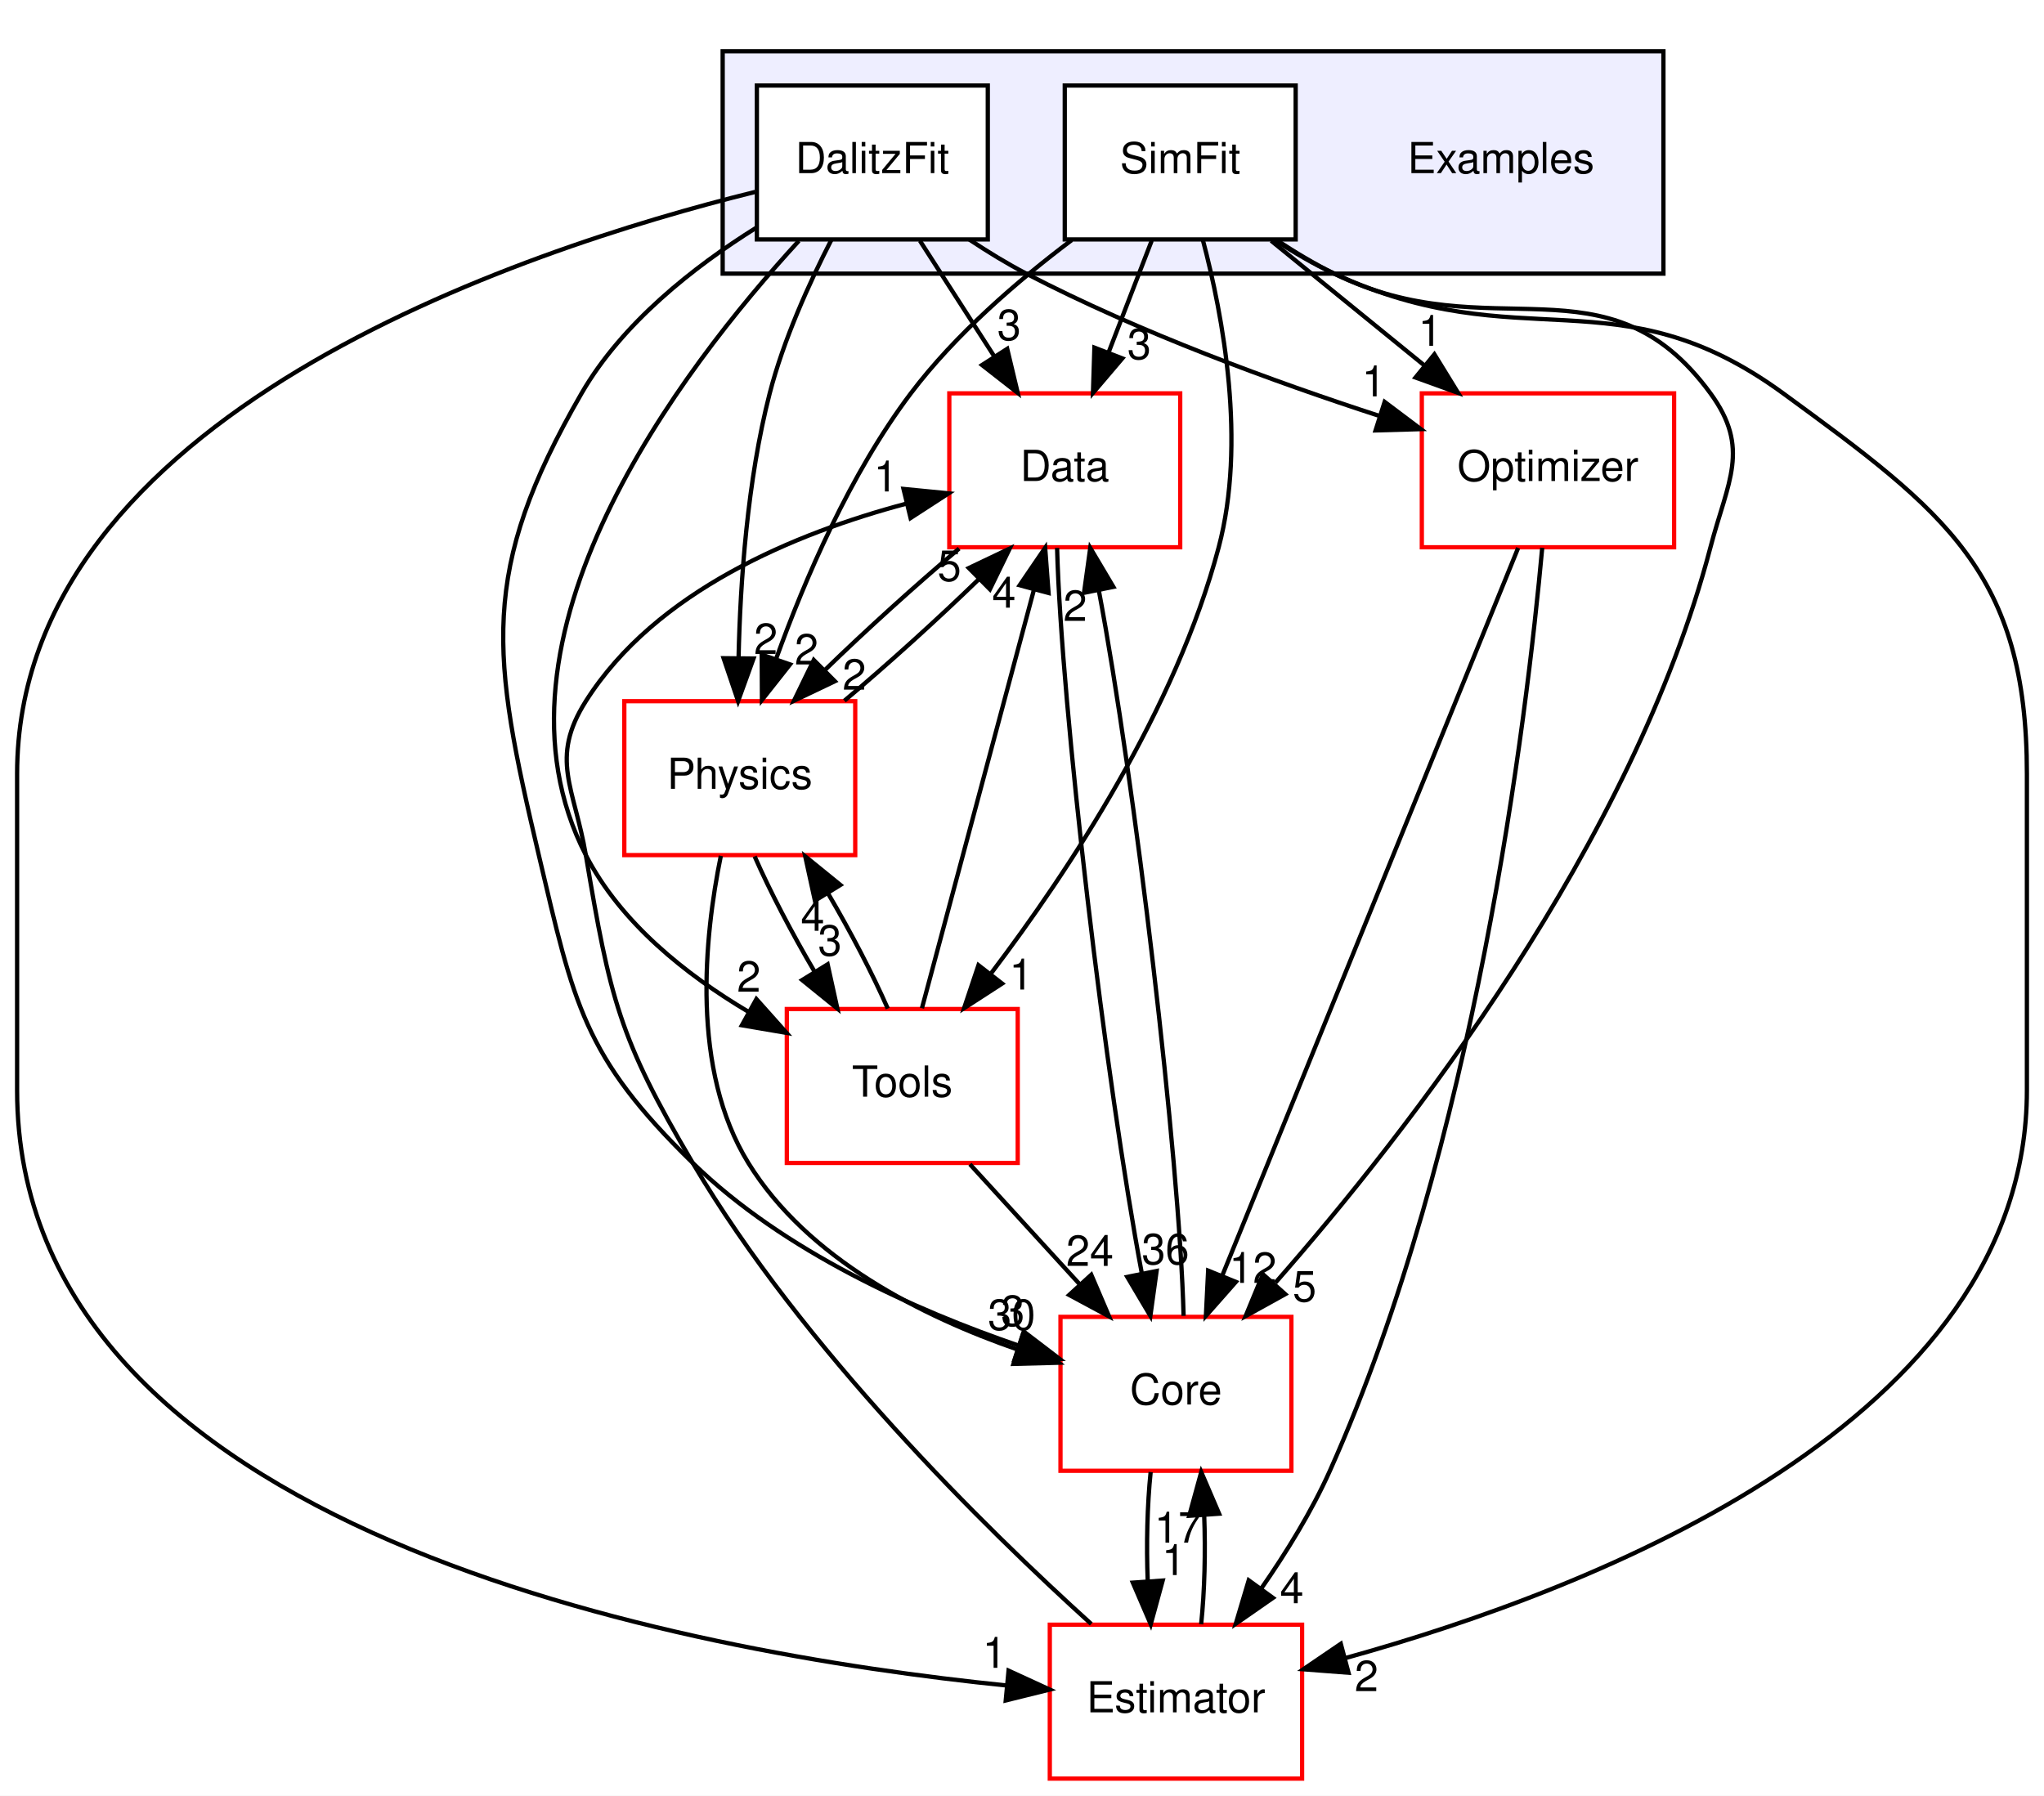
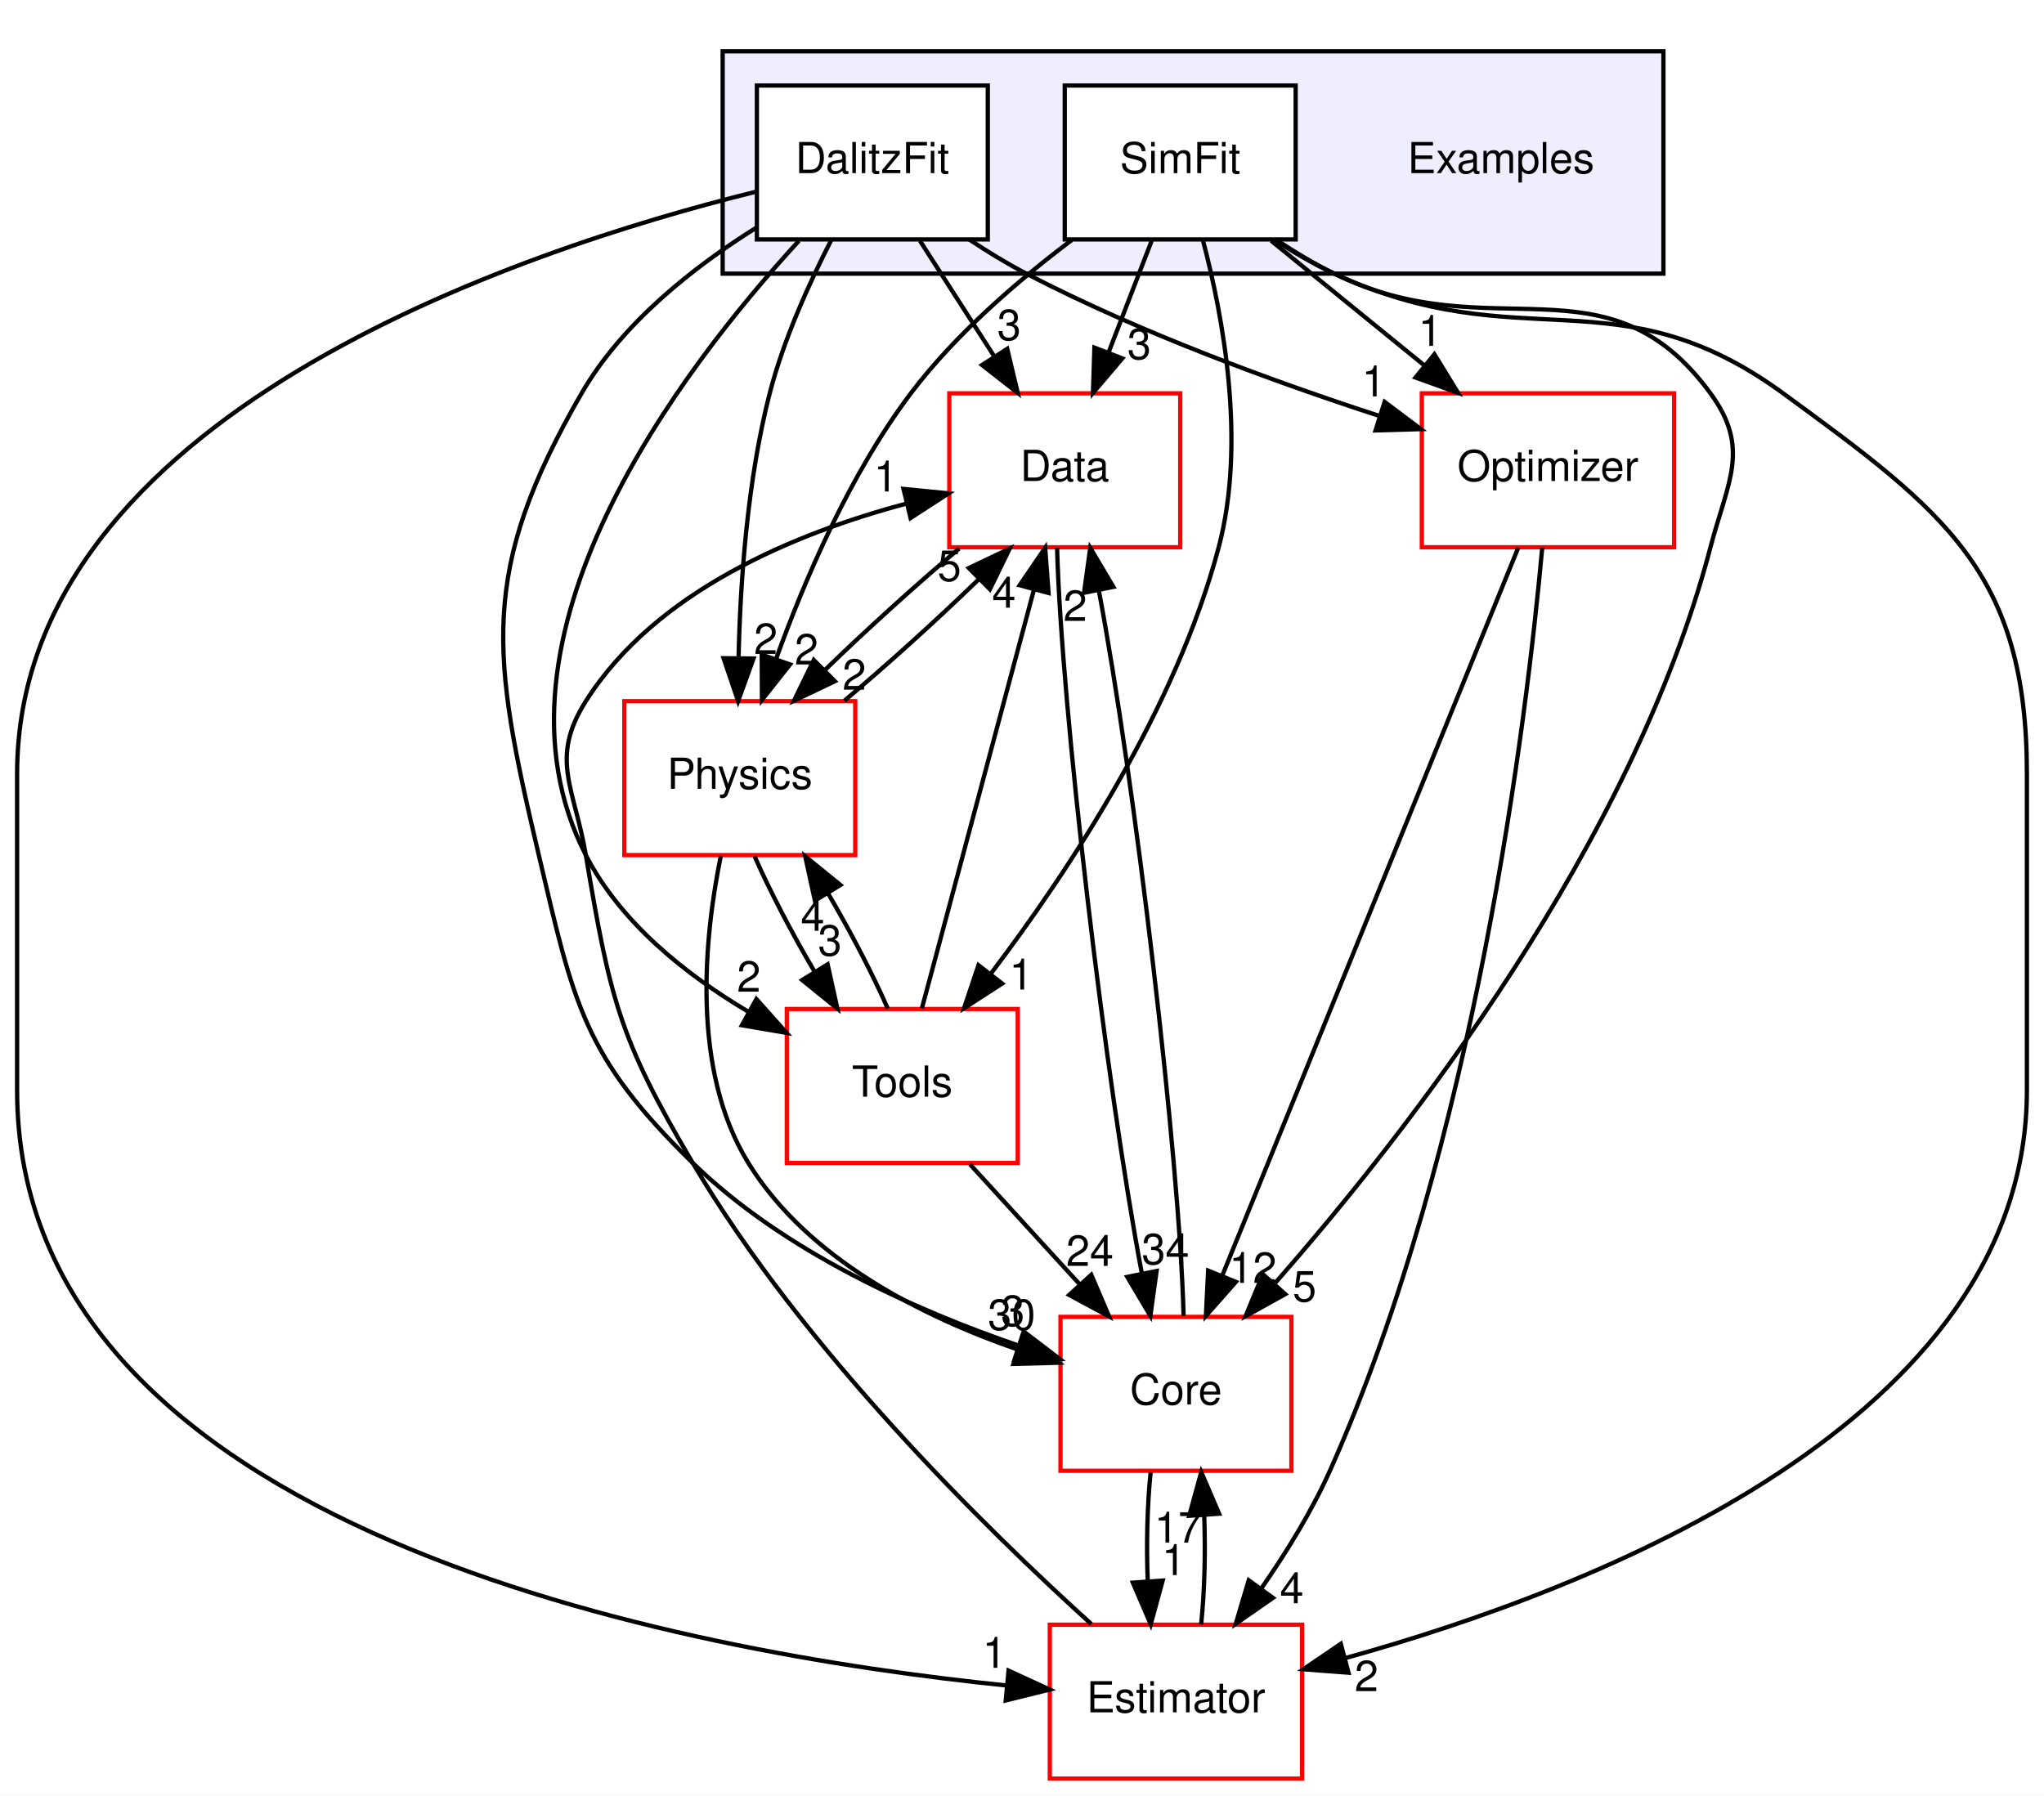
<svg xmlns="http://www.w3.org/2000/svg" xmlns:xlink="http://www.w3.org/1999/xlink" width="478pt" height="420pt" viewBox="0.00 0.00 478.00 420.00">
  <g id="graph0" class="graph" transform="scale(1 1) rotate(0) translate(4 416)">
    <polygon fill="white" stroke="none" points="-4,4 -4,-416 474,-416 474,4 -4,4" />
    <g id="clust1" class="cluster">
      <g id="a_clust1">
        <a xlink:href="dir_03680f297d755c096b0a1ead13ee12b7.html" target="_top">
          <polygon fill="#eeeeff" stroke="black" points="165,-352 165,-404 385,-404 385,-352 165,-352" />
        </a>
      </g>
    </g>
    <g id="node1" class="node">
      <text text-anchor="middle" x="347" y="-375.5" font-family="Helvetica,sans-Serif" font-size="10.00">Examples</text>
    </g>
    <g id="node2" class="node">
      <g id="a_node2">
        <a xlink:href="dir_f5d0c046a3677bc908b9b94b66d5db7d.html" target="_top" xlink:title="DalitzFit">
          <polygon fill="white" stroke="black" points="227,-396 173,-396 173,-360 227,-360 227,-396" />
          <text text-anchor="middle" x="200" y="-375.5" font-family="Helvetica,sans-Serif" font-size="10.00">DalitzFit</text>
        </a>
      </g>
    </g>
    <g id="node4" class="node">
      <g id="a_node4">
        <a xlink:href="dir_e3d743d0ec9b4013b28b5d69101bc7fb.html" target="_top" xlink:title="Data">
          <polygon fill="white" stroke="red" points="272,-324 218,-324 218,-288 272,-288 272,-324" />
          <text text-anchor="middle" x="245" y="-303.5" font-family="Helvetica,sans-Serif" font-size="10.00">Data</text>
        </a>
      </g>
    </g>
    <g id="edge19" class="edge">
      <path fill="none" stroke="black" d="M211.124,-359.697C216.355,-351.559 222.7,-341.689 228.478,-332.701" />
      <polygon fill="black" stroke="black" points="231.541,-334.409 234.004,-324.104 225.653,-330.623 231.541,-334.409" />
      <g id="a_edge19-headlabel">
        <a xlink:href="dir_000010_000002.html" target="_top" xlink:title="3">
          <text text-anchor="middle" x="231.985" y="-336.468" font-family="Helvetica,sans-Serif" font-size="10.00">3</text>
        </a>
      </g>
    </g>
    <g id="node5" class="node">
      <g id="a_node5">
        <a xlink:href="dir_fd3a82303f5206df56505f8b5712131f.html" target="_top" xlink:title="Physics">
          <polygon fill="white" stroke="red" points="196,-252 142,-252 142,-216 196,-216 196,-252" />
          <text text-anchor="middle" x="169" y="-231.5" font-family="Helvetica,sans-Serif" font-size="10.00">Physics</text>
        </a>
      </g>
    </g>
    <g id="edge20" class="edge">
      <path fill="none" stroke="black" d="M190.416,-359.891C185.222,-349.771 179.222,-336.521 176,-324 170.762,-303.643 169.109,-279.877 168.713,-262.027" />
      <polygon fill="black" stroke="black" points="172.213,-261.979 168.608,-252.016 165.213,-262.052 172.213,-261.979" />
      <g id="a_edge20-headlabel">
        <a xlink:href="dir_000010_000015.html" target="_top" xlink:title="2">
          <text text-anchor="middle" x="175.09" y="-263.043" font-family="Helvetica,sans-Serif" font-size="10.00">2</text>
        </a>
      </g>
    </g>
    <g id="node6" class="node">
      <g id="a_node6">
        <a xlink:href="dir_c6310732a22f63c0c2fc5595561e68f1.html" target="_top" xlink:title="Core">
          <polygon fill="white" stroke="red" points="298,-108 244,-108 244,-72 298,-72 298,-108" />
          <text text-anchor="middle" x="271" y="-87.5" font-family="Helvetica,sans-Serif" font-size="10.00">Core</text>
        </a>
      </g>
    </g>
    <g id="edge21" class="edge">
      <path fill="none" stroke="black" d="M172.839,-362.732C158.31,-353.637 141.501,-340.465 132,-324 107.907,-282.247 110.925,-262.916 122,-216 130.22,-181.18 132.386,-168.979 158,-144 179.27,-123.257 210.17,-109.53 234.284,-101.254" />
      <polygon fill="black" stroke="black" points="235.402,-104.571 243.821,-98.14 233.229,-97.917 235.402,-104.571" />
      <g id="a_edge21-headlabel">
        <a xlink:href="dir_000010_000000.html" target="_top" xlink:title="3">
          <text text-anchor="middle" x="232.866" y="-105.886" font-family="Helvetica,sans-Serif" font-size="10.00">3</text>
        </a>
      </g>
    </g>
    <g id="node7" class="node">
      <g id="a_node7">
        <a xlink:href="dir_82ba6d9578c5e1685169ac2984cb18ca.html" target="_top" xlink:title="Estimator">
          <polygon fill="white" stroke="red" points="300.5,-36 241.5,-36 241.5,-0 300.5,-0 300.5,-36" />
          <text text-anchor="middle" x="271" y="-15.5" font-family="Helvetica,sans-Serif" font-size="10.00">Estimator</text>
        </a>
      </g>
    </g>
    <g id="edge22" class="edge">
      <path fill="none" stroke="black" d="M172.61,-371.114C117.835,-357.56 0,-318.677 0,-235 0,-235 0,-235 0,-161 0,-57.764 156.205,-29.435 231.43,-21.778" />
      <polygon fill="black" stroke="black" points="231.856,-25.253 241.482,-20.829 231.198,-18.284 231.856,-25.253" />
      <g id="a_edge22-headlabel">
        <a xlink:href="dir_000010_000006.html" target="_top" xlink:title="1">
          <text text-anchor="middle" x="228.544" y="-25.918" font-family="Helvetica,sans-Serif" font-size="10.00">1</text>
        </a>
      </g>
    </g>
    <g id="node8" class="node">
      <g id="a_node8">
        <a xlink:href="dir_7e461070e7b716e896e0d97cd6a82321.html" target="_top" xlink:title="Tools">
          <polygon fill="white" stroke="red" points="234,-180 180,-180 180,-144 234,-144 234,-180" />
          <text text-anchor="middle" x="207" y="-159.5" font-family="Helvetica,sans-Serif" font-size="10.00">Tools</text>
        </a>
      </g>
    </g>
    <g id="edge23" class="edge">
      <path fill="none" stroke="black" d="M182.824,-359.672C155.315,-329.723 106.988,-266.626 133,-216 141.134,-200.17 156.433,-188.01 171.019,-179.356" />
      <polygon fill="black" stroke="black" points="172.885,-182.324 179.939,-174.418 169.494,-176.199 172.885,-182.324" />
      <g id="a_edge23-headlabel">
        <a xlink:href="dir_000010_000020.html" target="_top" xlink:title="2">
          <text text-anchor="middle" x="171.115" y="-184.048" font-family="Helvetica,sans-Serif" font-size="10.00">2</text>
        </a>
      </g>
    </g>
    <g id="node9" class="node">
      <g id="a_node9">
        <a xlink:href="dir_0851d46a9235ae1eb6aa2c6ee3d9e41b.html" target="_top" xlink:title="Optimizer">
          <polygon fill="white" stroke="red" points="387.5,-324 328.5,-324 328.5,-288 387.5,-288 387.5,-324" />
          <text text-anchor="middle" x="358" y="-303.5" font-family="Helvetica,sans-Serif" font-size="10.00">Optimizer</text>
        </a>
      </g>
    </g>
    <g id="edge24" class="edge">
      <path fill="none" stroke="black" d="M222.695,-359.962C226.996,-357.105 231.546,-354.32 236,-352 262.485,-338.206 294.172,-326.652 318.614,-318.707" />
      <polygon fill="black" stroke="black" points="319.805,-322.001 328.272,-315.632 317.681,-315.331 319.805,-322.001" />
      <g id="a_edge24-headlabel">
        <a xlink:href="dir_000010_000012.html" target="_top" xlink:title="1">
          <text text-anchor="middle" x="317.241" y="-323.297" font-family="Helvetica,sans-Serif" font-size="10.00">1</text>
        </a>
      </g>
    </g>
    <g id="node3" class="node">
      <g id="a_node3">
        <a xlink:href="dir_f027470ebaaffe758102519531280f91.html" target="_top" xlink:title="SimFit">
          <polygon fill="white" stroke="black" points="299,-396 245,-396 245,-360 299,-360 299,-396" />
          <text text-anchor="middle" x="272" y="-375.5" font-family="Helvetica,sans-Serif" font-size="10.00">SimFit</text>
        </a>
      </g>
    </g>
    <g id="edge1" class="edge">
      <path fill="none" stroke="black" d="M265.326,-359.697C262.285,-351.813 258.617,-342.304 255.239,-333.546" />
      <polygon fill="black" stroke="black" points="258.462,-332.175 251.597,-324.104 251.931,-334.694 258.462,-332.175" />
      <g id="a_edge1-headlabel">
        <a xlink:href="dir_000011_000002.html" target="_top" xlink:title="3">
          <text text-anchor="middle" x="262.404" y="-332.007" font-family="Helvetica,sans-Serif" font-size="10.00">3</text>
        </a>
      </g>
    </g>
    <g id="edge2" class="edge">
      <path fill="none" stroke="black" d="M246.615,-359.842C234.068,-350.396 219.424,-337.801 209,-324 194.786,-305.181 184.202,-280.509 177.504,-261.916" />
      <polygon fill="black" stroke="black" points="180.752,-260.6 174.184,-252.288 174.135,-262.882 180.752,-260.6" />
      <g id="a_edge2-headlabel">
        <a xlink:href="dir_000011_000015.html" target="_top" xlink:title="2">
          <text text-anchor="middle" x="184.608" y="-260.573" font-family="Helvetica,sans-Serif" font-size="10.00">2</text>
        </a>
      </g>
    </g>
    <g id="edge3" class="edge">
      <path fill="none" stroke="black" d="M294.61,-359.794C298.919,-356.955 303.494,-354.218 308,-352 344.822,-333.87 371.774,-357.131 396,-324 405.444,-311.085 400.054,-303.478 396,-288 377.851,-218.714 325.137,-151.155 294.266,-115.993" />
      <polygon fill="black" stroke="black" points="296.561,-113.308 287.292,-108.177 291.338,-117.969 296.561,-113.308" />
      <g id="a_edge3-headlabel">
        <a xlink:href="dir_000011_000000.html" target="_top" xlink:title="5">
          <text text-anchor="middle" x="301.073" y="-111.6" font-family="Helvetica,sans-Serif" font-size="10.00">5</text>
        </a>
      </g>
    </g>
    <g id="edge4" class="edge">
      <path fill="none" stroke="black" d="M294.133,-359.873C298.564,-356.958 303.305,-354.175 308,-352 351.824,-331.7 373.999,-352.489 413,-324 450.931,-296.293 470,-281.973 470,-235 470,-235 470,-235 470,-161 470,-83.525 368.821,-44.339 310.754,-28.229" />
      <polygon fill="black" stroke="black" points="311.356,-24.767 300.792,-25.573 309.553,-31.531 311.356,-24.767" />
      <g id="a_edge4-headlabel">
        <a xlink:href="dir_000011_000006.html" target="_top" xlink:title="2">
          <text text-anchor="middle" x="315.561" y="-20.45" font-family="Helvetica,sans-Serif" font-size="10.00">2</text>
        </a>
      </g>
    </g>
    <g id="edge5" class="edge">
      <path fill="none" stroke="black" d="M277.265,-359.986C282.059,-341.861 287.479,-312.471 281,-288 270.997,-250.22 245.988,-212.374 227.806,-188.387" />
      <polygon fill="black" stroke="black" points="230.351,-185.958 221.456,-180.202 224.82,-190.249 230.351,-185.958" />
      <g id="a_edge5-headlabel">
        <a xlink:href="dir_000011_000020.html" target="_top" xlink:title="1">
          <text text-anchor="middle" x="234.798" y="-184.558" font-family="Helvetica,sans-Serif" font-size="10.00">1</text>
        </a>
      </g>
    </g>
    <g id="edge6" class="edge">
      <path fill="none" stroke="black" d="M293.258,-359.697C304.089,-350.881 317.418,-340.032 329.16,-330.474" />
      <polygon fill="black" stroke="black" points="331.44,-333.132 336.986,-324.104 327.021,-327.703 331.44,-333.132" />
      <g id="a_edge6-headlabel">
        <a xlink:href="dir_000011_000012.html" target="_top" xlink:title="1">
          <text text-anchor="middle" x="330.444" y="-335.103" font-family="Helvetica,sans-Serif" font-size="10.00">1</text>
        </a>
      </g>
    </g>
    <g id="edge7" class="edge">
      <path fill="none" stroke="black" d="M220.298,-287.697C210.119,-279.135 198.56,-268.656 188.926,-259.304" />
      <polygon fill="black" stroke="black" points="191.237,-256.667 181.675,-252.104 186.305,-261.634 191.237,-256.667" />
      <g id="a_edge7-headlabel">
        <a xlink:href="dir_000002_000015.html" target="_top" xlink:title="2">
          <text text-anchor="middle" x="195.789" y="-254.685" font-family="Helvetica,sans-Serif" font-size="10.00">2</text>
        </a>
      </g>
    </g>
    <g id="edge8" class="edge">
      <path fill="none" stroke="black" d="M243.206,-287.849C244.17,-250.753 254.589,-162.81 263.034,-118.103" />
      <polygon fill="black" stroke="black" points="266.479,-118.727 265.021,-108.232 259.616,-117.345 266.479,-118.727" />
      <g id="a_edge8-headlabel">
-         <a xlink:href="dir_000002_000000.html" target="_top" xlink:title="36">
-           <text text-anchor="middle" x="268.553" y="-120.311" font-family="Helvetica,sans-Serif" font-size="10.00">36</text>
+         <a xlink:href="dir_000002_000000.html" target="_top" xlink:title="34">
+           <text text-anchor="middle" x="268.553" y="-120.311" font-family="Helvetica,sans-Serif" font-size="10.00">34</text>
        </a>
      </g>
    </g>
    <g id="edge9" class="edge">
      <path fill="none" stroke="black" d="M193.465,-252.104C203.622,-260.636 215.185,-271.108 224.849,-280.478" />
      <polygon fill="black" stroke="black" points="222.564,-283.141 232.129,-287.697 227.493,-278.17 222.564,-283.141" />
      <g id="a_edge9-headlabel">
        <a xlink:href="dir_000015_000002.html" target="_top" xlink:title="5">
          <text text-anchor="middle" x="218.012" y="-280.126" font-family="Helvetica,sans-Serif" font-size="10.00">5</text>
        </a>
      </g>
    </g>
    <g id="edge10" class="edge">
      <path fill="none" stroke="black" d="M164.572,-215.829C160.685,-196.773 157.526,-165.832 171,-144 184.844,-121.57 211.638,-108.093 234.009,-100.347" />
      <polygon fill="black" stroke="black" points="235.14,-103.66 243.594,-97.273 233.002,-96.994 235.14,-103.66" />
      <g id="a_edge10-headlabel">
        <a xlink:href="dir_000015_000000.html" target="_top" xlink:title="30">
          <text text-anchor="middle" x="232.584" y="-104.961" font-family="Helvetica,sans-Serif" font-size="10.00">30</text>
        </a>
      </g>
    </g>
    <g id="edge11" class="edge">
      <path fill="none" stroke="black" d="M172.478,-215.697C176.056,-207.559 181.208,-197.689 186.514,-188.701" />
      <polygon fill="black" stroke="black" points="189.546,-190.452 191.82,-180.104 183.589,-186.776 189.546,-190.452" />
      <g id="a_edge11-headlabel">
        <a xlink:href="dir_000015_000020.html" target="_top" xlink:title="3">
          <text text-anchor="middle" x="190.075" y="-192.502" font-family="Helvetica,sans-Serif" font-size="10.00">3</text>
        </a>
      </g>
    </g>
    <g id="edge12" class="edge">
      <path fill="none" stroke="black" d="M272.792,-108.232C271.814,-145.403 261.389,-233.352 252.947,-277.996" />
      <polygon fill="black" stroke="black" points="249.506,-277.355 250.961,-287.849 256.368,-278.738 249.506,-277.355" />
      <g id="a_edge12-headlabel">
        <a xlink:href="dir_000000_000002.html" target="_top" xlink:title="2">
          <text text-anchor="middle" x="247.433" y="-270.77" font-family="Helvetica,sans-Serif" font-size="10.00">2</text>
        </a>
      </g>
    </g>
    <g id="edge13" class="edge">
      <path fill="none" stroke="black" d="M265.084,-71.697C264.289,-63.983 264.062,-54.712 264.405,-46.112" />
      <polygon fill="black" stroke="black" points="267.898,-46.324 265.105,-36.104 260.915,-45.836 267.898,-46.324" />
      <g id="a_edge13-headlabel">
        <a xlink:href="dir_000000_000006.html" target="_top" xlink:title="1">
          <text text-anchor="middle" x="270.48" y="-47.608" font-family="Helvetica,sans-Serif" font-size="10.00">1</text>
        </a>
      </g>
    </g>
    <g id="edge14" class="edge">
      <path fill="none" stroke="black" d="M251.199,-36.166C226.326,-58.677 183.786,-100.452 158,-144 140.741,-173.148 138.634,-182.598 133,-216 130.339,-231.777 124.441,-238.481 133,-252 149.355,-277.833 182.074,-291.318 207.944,-298.204" />
      <polygon fill="black" stroke="black" points="207.286,-301.646 217.83,-300.61 208.942,-294.844 207.286,-301.646" />
      <g id="a_edge14-headlabel">
        <a xlink:href="dir_000006_000002.html" target="_top" xlink:title="1">
          <text text-anchor="middle" x="203.122" y="-301.054" font-family="Helvetica,sans-Serif" font-size="10.00">1</text>
        </a>
      </g>
    </g>
    <g id="edge15" class="edge">
      <path fill="none" stroke="black" d="M276.895,-36.104C277.701,-43.791 277.937,-53.054 277.604,-61.665" />
      <polygon fill="black" stroke="black" points="274.109,-61.48 276.916,-71.697 281.092,-61.96 274.109,-61.48" />
      <g id="a_edge15-headlabel">
        <a xlink:href="dir_000006_000000.html" target="_top" xlink:title="17">
          <text text-anchor="middle" x="271.522" y="-55.2" font-family="Helvetica,sans-Serif" font-size="10.00">17</text>
        </a>
      </g>
    </g>
    <g id="edge16" class="edge">
      <path fill="none" stroke="black" d="M211.6,-180.189C218.114,-204.531 230.089,-249.28 237.79,-278.059" />
      <polygon fill="black" stroke="black" points="234.45,-279.116 240.416,-287.871 241.212,-277.307 234.45,-279.116" />
      <g id="a_edge16-headlabel">
        <a xlink:href="dir_000020_000002.html" target="_top" xlink:title="4">
          <text text-anchor="middle" x="230.778" y="-273.878" font-family="Helvetica,sans-Serif" font-size="10.00">4</text>
        </a>
      </g>
    </g>
    <g id="edge17" class="edge">
      <path fill="none" stroke="black" d="M203.61,-180.104C200.057,-188.214 194.92,-198.076 189.616,-207.078" />
      <polygon fill="black" stroke="black" points="186.572,-205.346 184.309,-215.697 192.533,-209.017 186.572,-205.346" />
      <g id="a_edge17-headlabel">
        <a xlink:href="dir_000020_000015.html" target="_top" xlink:title="4">
          <text text-anchor="middle" x="186.039" y="-198.297" font-family="Helvetica,sans-Serif" font-size="10.00">4</text>
        </a>
      </g>
    </g>
    <g id="edge18" class="edge">
      <path fill="none" stroke="black" d="M222.82,-143.697C230.57,-135.22 240.039,-124.864 248.524,-115.583" />
      <polygon fill="black" stroke="black" points="251.197,-117.846 255.362,-108.104 246.031,-113.123 251.197,-117.846" />
      <g id="a_edge18-headlabel">
        <a xlink:href="dir_000020_000000.html" target="_top" xlink:title="24">
          <text text-anchor="middle" x="250.867" y="-119.915" font-family="Helvetica,sans-Serif" font-size="10.00">24</text>
        </a>
      </g>
    </g>
    <g id="edge25" class="edge">
      <path fill="none" stroke="black" d="M351.027,-287.849C335.883,-250.597 299.892,-162.067 281.789,-117.539" />
      <polygon fill="black" stroke="black" points="285.014,-116.178 278.006,-108.232 278.53,-118.814 285.014,-116.178" />
      <g id="a_edge25-headlabel">
        <a xlink:href="dir_000012_000000.html" target="_top" xlink:title="12">
          <text text-anchor="middle" x="288.998" y="-115.939" font-family="Helvetica,sans-Serif" font-size="10.00">12</text>
        </a>
      </g>
    </g>
    <g id="edge26" class="edge">
      <path fill="none" stroke="black" d="M356.658,-287.877C353.05,-248.281 341.001,-147.971 307,-72 302.751,-62.505 296.802,-52.875 290.963,-44.475" />
      <polygon fill="black" stroke="black" points="293.69,-42.274 284.993,-36.224 288.019,-46.378 293.69,-42.274" />
      <g id="a_edge26-headlabel">
        <a xlink:href="dir_000012_000006.html" target="_top" xlink:title="4">
          <text text-anchor="middle" x="298.098" y="-41.022" font-family="Helvetica,sans-Serif" font-size="10.00">4</text>
        </a>
      </g>
    </g>
  </g>
</svg>
